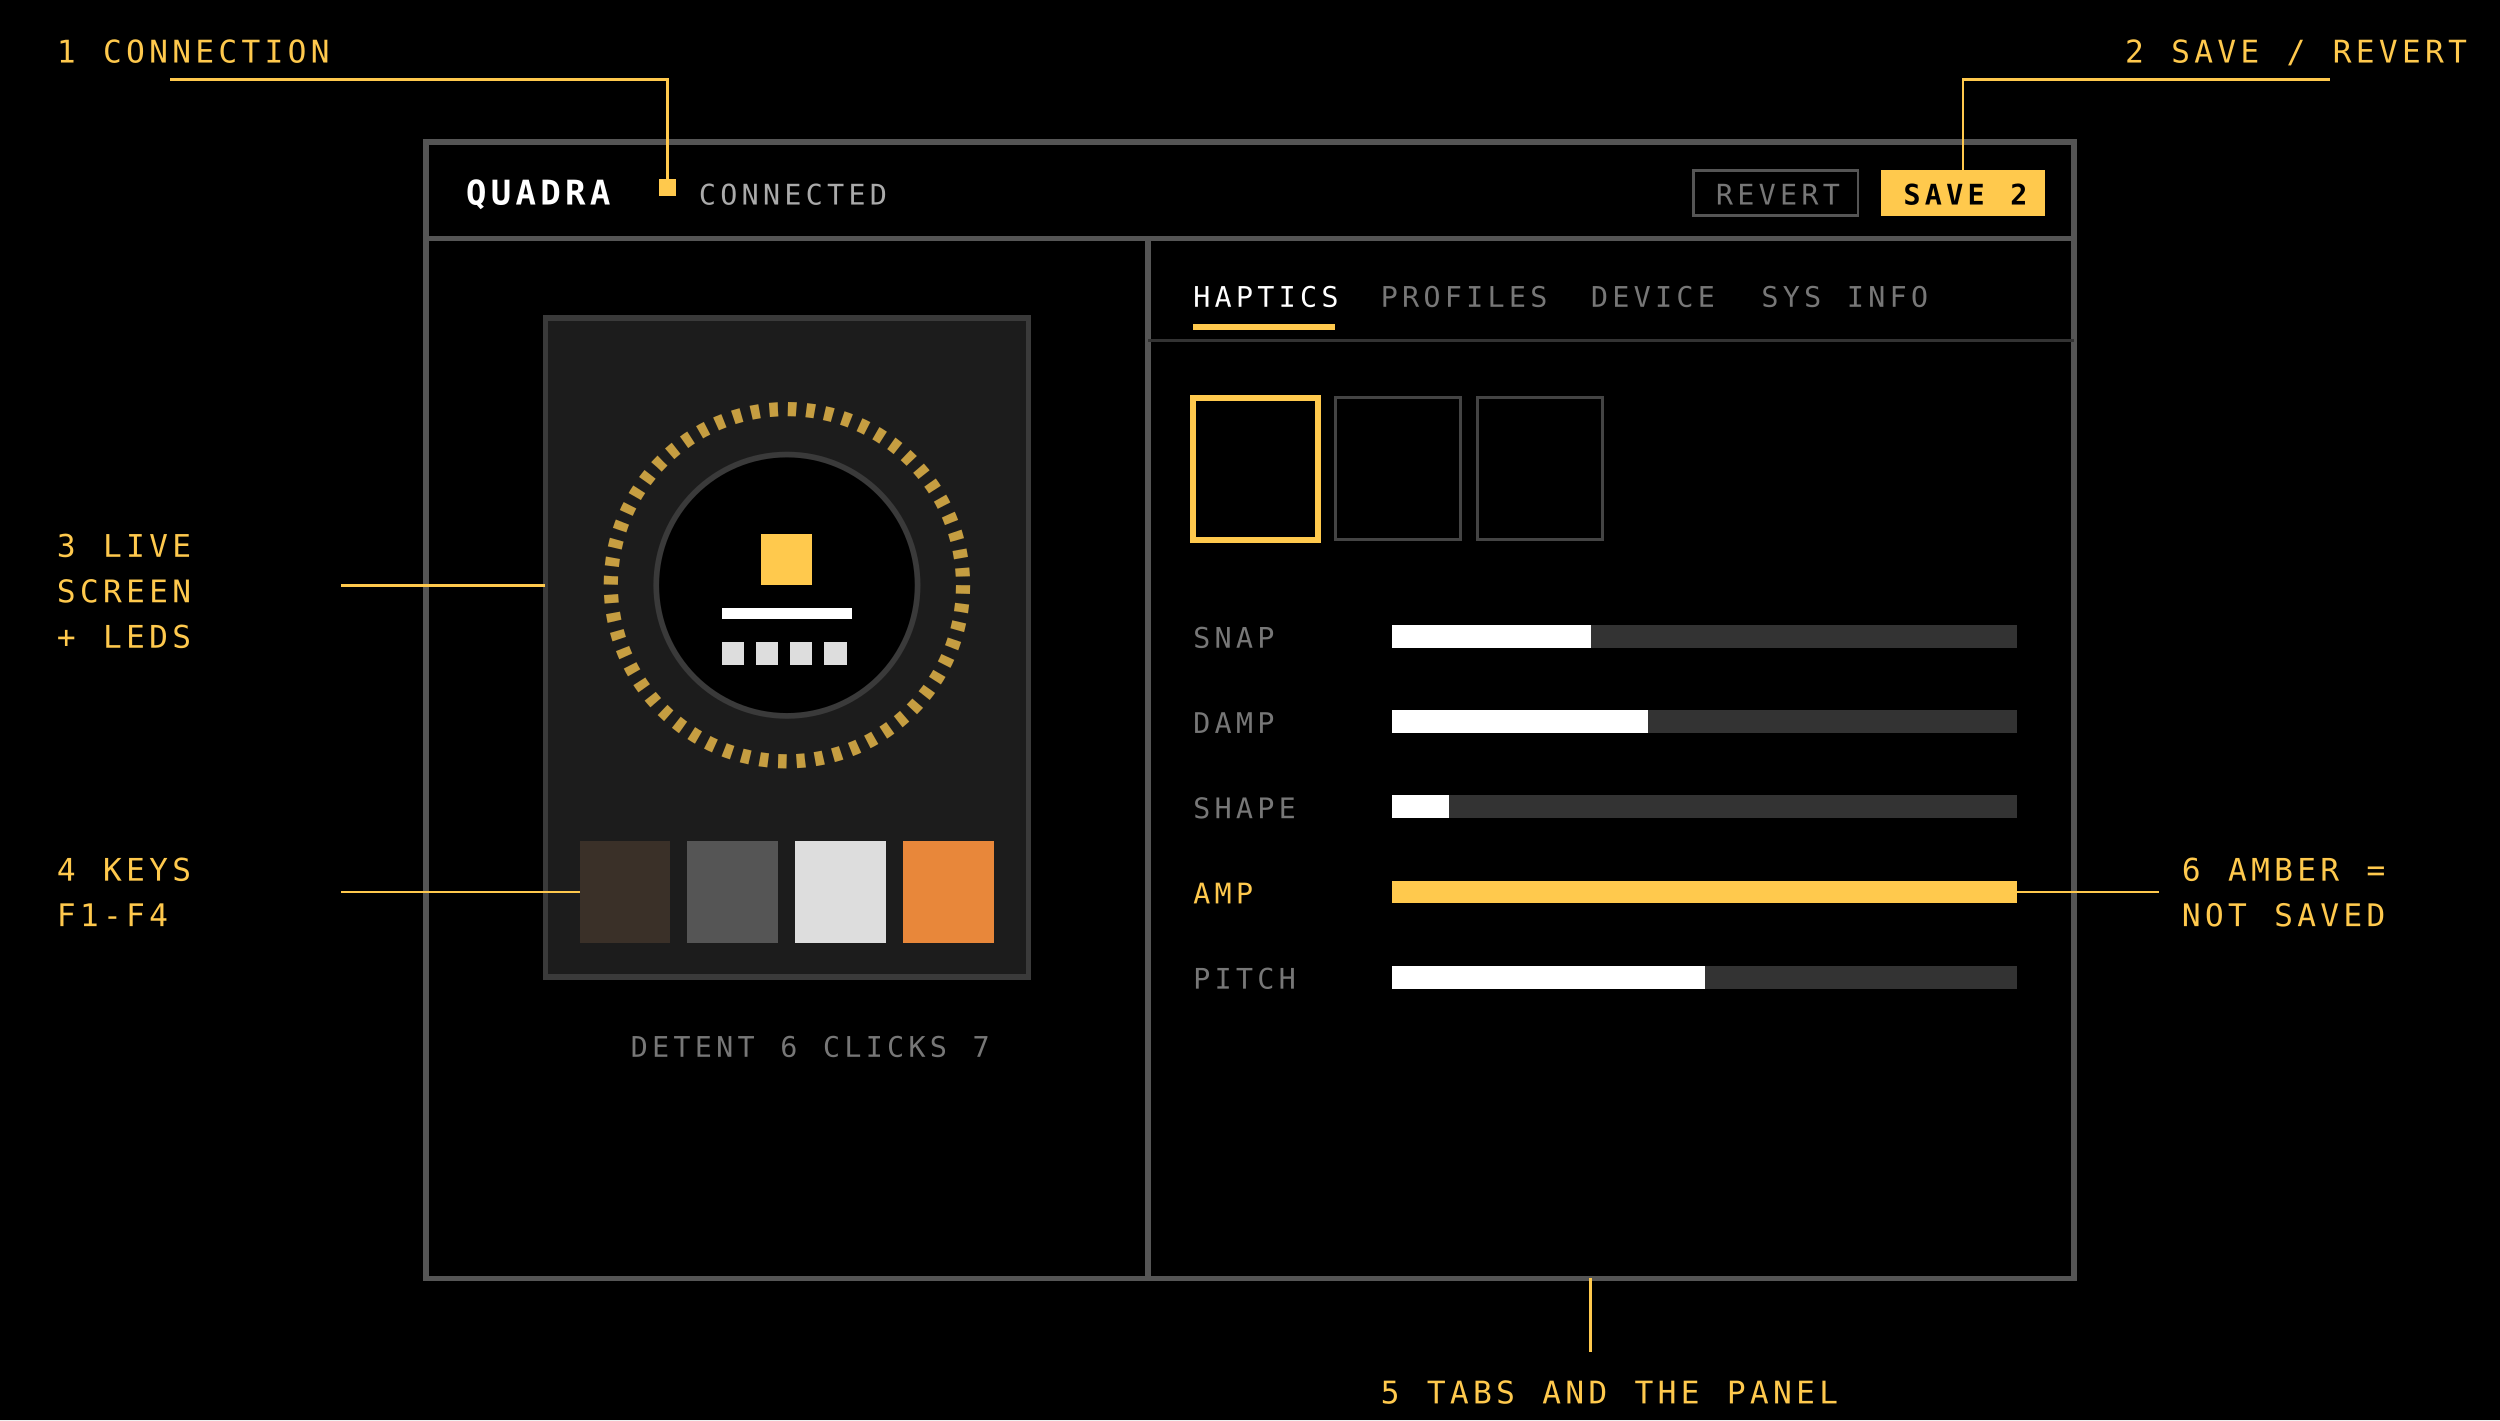
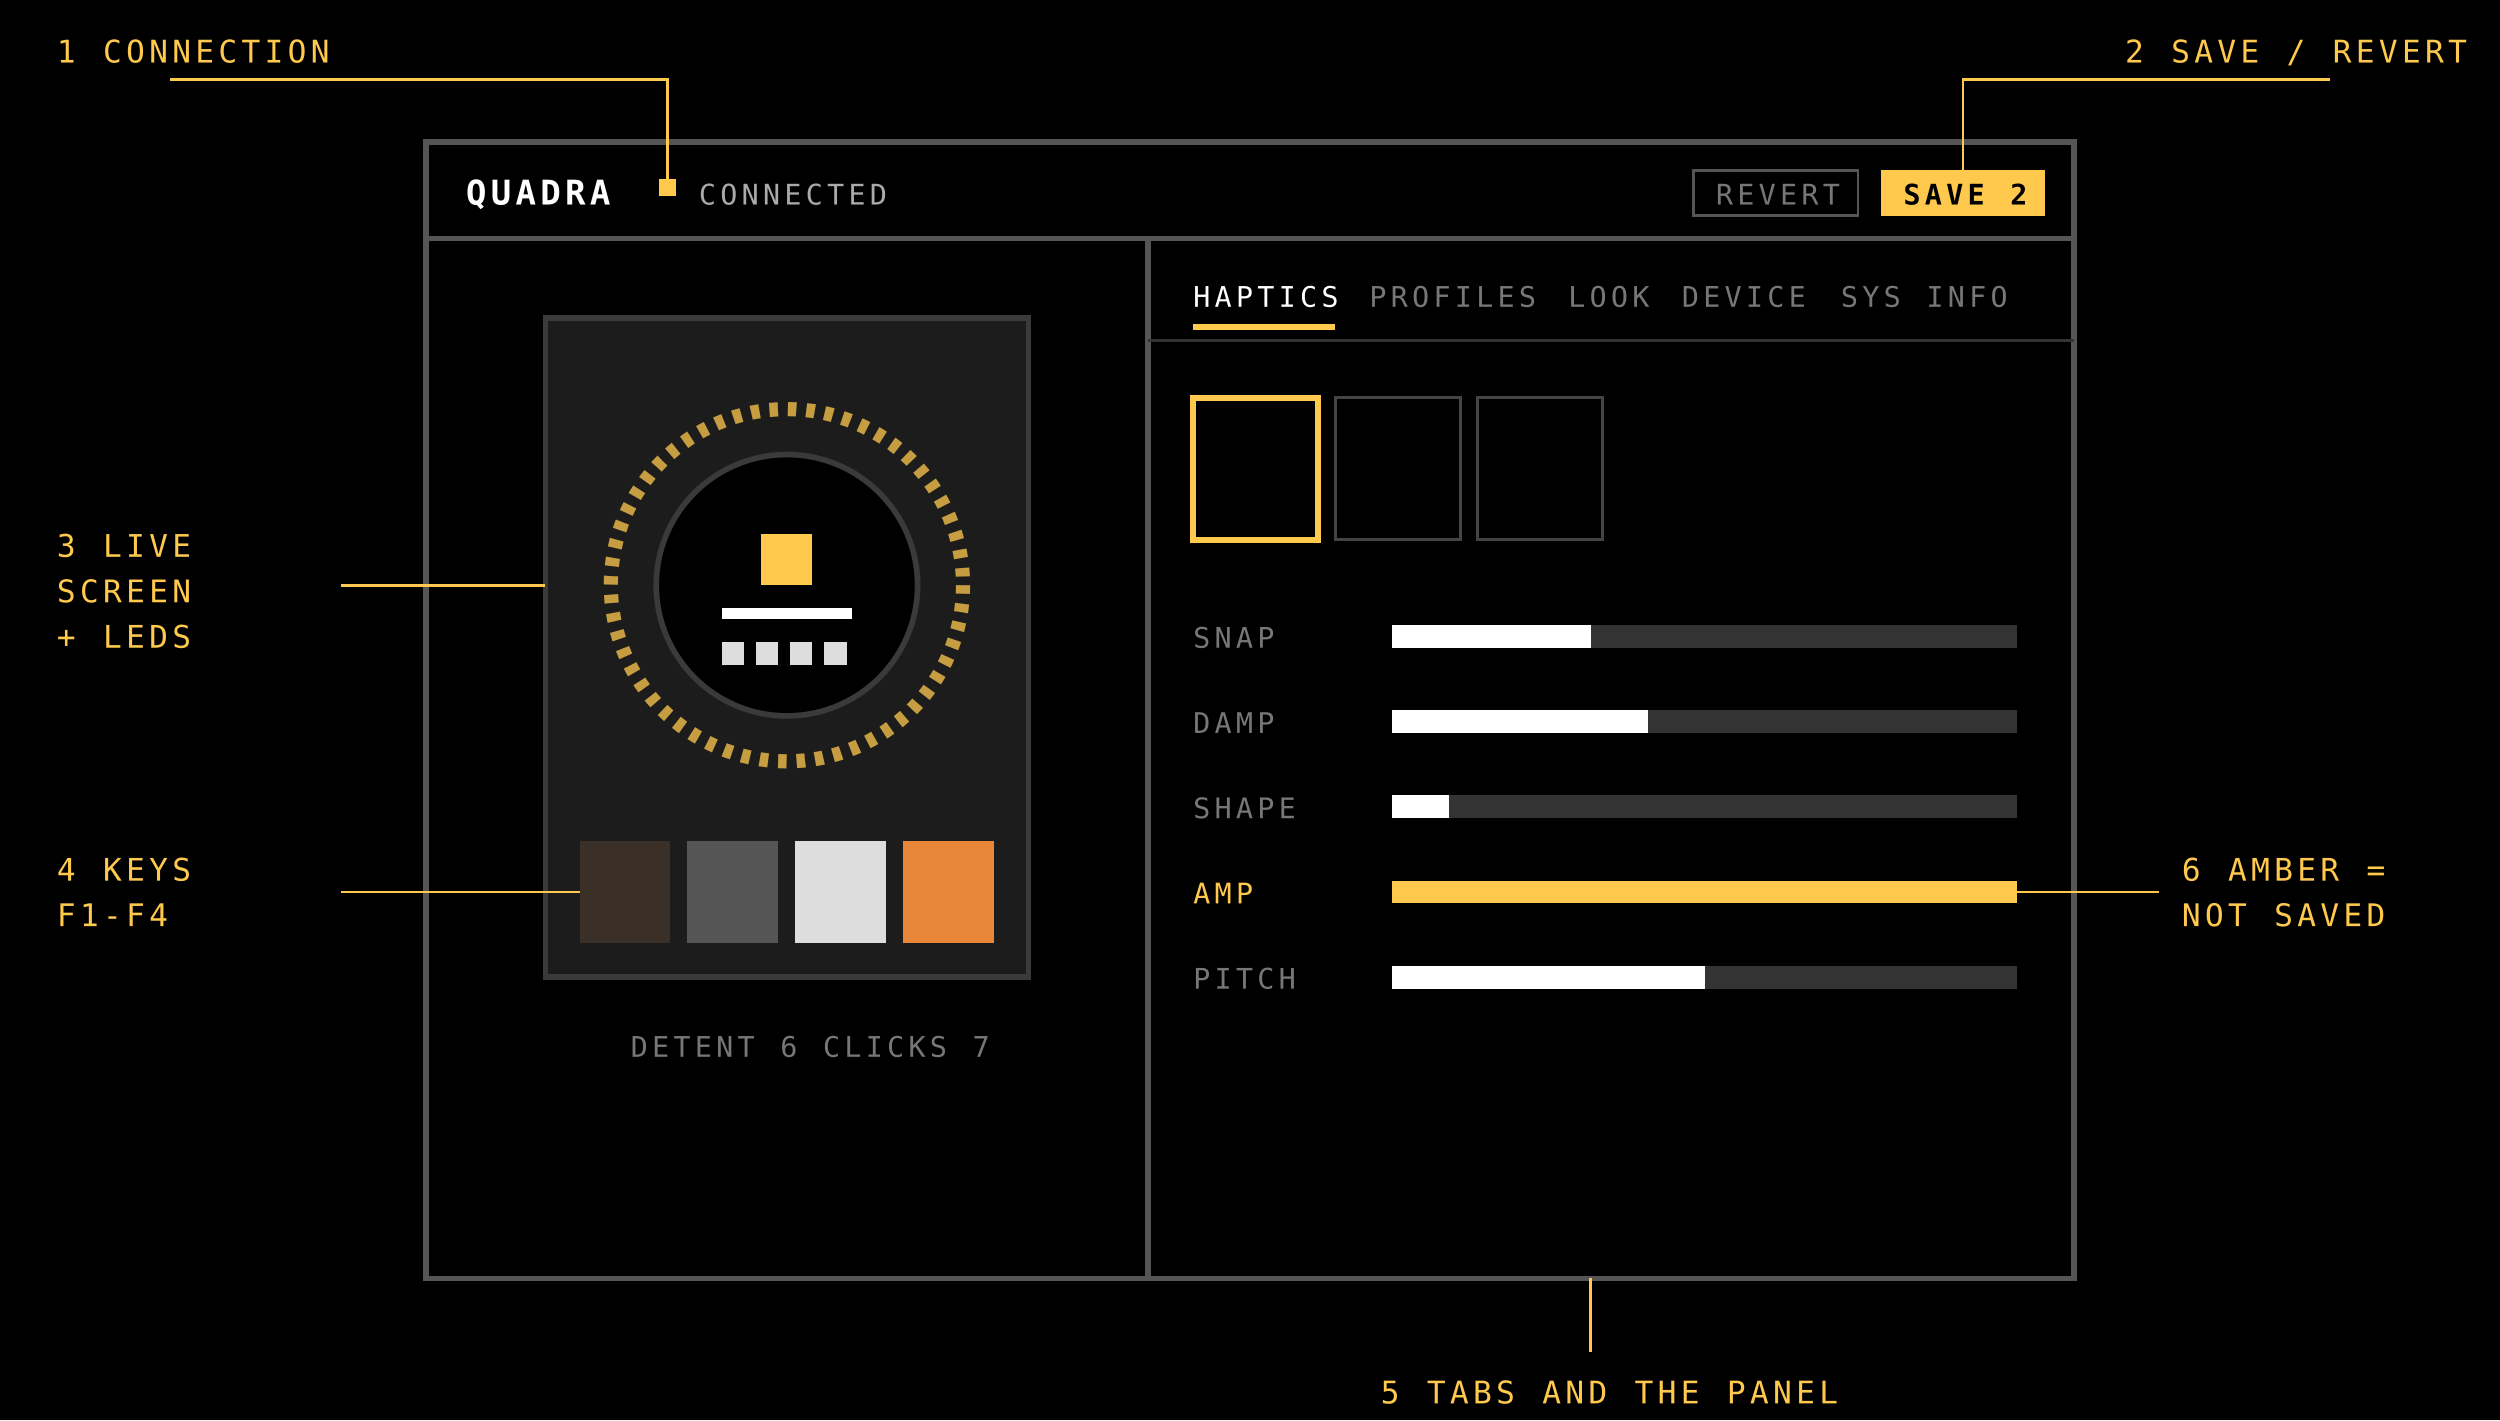
<svg xmlns="http://www.w3.org/2000/svg" viewBox="0 0 880 500" width="880" height="500" font-family="ui-monospace, Menlo, Consolas, monospace" font-size="12" letter-spacing="1.5" shape-rendering="crispEdges">
  <rect width="880" height="500" fill="#000" />
  <rect x="150" y="50" width="580" height="400" fill="#000" stroke="#555" stroke-width="2" />
  <line x1="150" y1="84" x2="730" y2="84" stroke="#555" stroke-width="2" />
  <line x1="404" y1="84" x2="404" y2="450" stroke="#555" stroke-width="2" />
  <text x="164" y="72" fill="#fff" font-weight="bold">QUADRA</text>
  <rect x="232" y="63" width="6" height="6" fill="#ffc94d" />
  <text x="246" y="72" fill="#aaa" font-size="10">CONNECTED</text>
  <rect x="596" y="60" width="58" height="16" fill="none" stroke="#555" />
  <text x="604" y="72" fill="#777" font-size="10">REVERT</text>
  <rect x="662" y="60" width="58" height="16" fill="#ffc94d" />
  <text x="670" y="72" fill="#000" font-size="10" font-weight="bold">SAVE 2</text>
  <rect x="192" y="112" width="170" height="232" fill="#1c1c1c" stroke="#3a3a3a" stroke-width="2" />
  <g shape-rendering="geometricPrecision">
    <circle cx="277" cy="206" r="62" fill="none" stroke="#ffc94d" stroke-width="5" stroke-dasharray="3 3.5" opacity="0.75" />
    <circle cx="277" cy="206" r="46" fill="#000" stroke="#3a3a3a" stroke-width="2" />
  </g>
  <rect x="268" y="188" width="18" height="18" fill="#ffc94d" />
  <rect x="254" y="214" width="46" height="4" fill="#fff" />
  <rect x="254" y="226" width="8" height="8" fill="#ddd" />
  <rect x="266" y="226" width="8" height="8" fill="#ddd" />
  <rect x="278" y="226" width="8" height="8" fill="#ddd" />
  <rect x="290" y="226" width="8" height="8" fill="#ddd" />
  <rect x="204" y="296" width="32" height="36" fill="#3a3028" />
  <rect x="242" y="296" width="32" height="36" fill="#555" />
  <rect x="280" y="296" width="32" height="36" fill="#ddd" />
  <rect x="318" y="296" width="32" height="36" fill="#e8873a" />
  <text x="222" y="372" fill="#777" font-size="10">DETENT 6  CLICKS 7</text>
  <text x="420" y="108" fill="#fff" font-size="10">HAPTICS</text>
  <rect x="420" y="114" width="50" height="2" fill="#ffc94d" />
-   <text x="486" y="108" fill="#777" font-size="10">PROFILES</text>
-   <text x="560" y="108" fill="#777" font-size="10">DEVICE</text>
-   <text x="620" y="108" fill="#777" font-size="10">SYS INFO</text>
+   <text x="482" y="108" fill="#777" font-size="10">PROFILES</text>
+   <text x="552" y="108" fill="#777" font-size="10">LOOK</text>
+   <text x="592" y="108" fill="#777" font-size="10">DEVICE</text>
+   <text x="648" y="108" fill="#777" font-size="10">SYS INFO</text>
  <line x1="404" y1="120" x2="730" y2="120" stroke="#333" />
  <rect x="420" y="140" width="44" height="50" fill="none" stroke="#ffc94d" stroke-width="2" />
  <rect x="470" y="140" width="44" height="50" fill="none" stroke="#444" />
  <rect x="520" y="140" width="44" height="50" fill="none" stroke="#444" />
  <g fill="#fff">
    <rect x="490" y="220" width="70" height="8" />
    <rect x="490" y="250" width="90" height="8" />
    <rect x="490" y="280" width="20" height="8" />
    <rect x="490" y="310" width="220" height="8" fill="#ffc94d" />
    <rect x="490" y="340" width="110" height="8" />
  </g>
  <g fill="#333">
    <rect x="560" y="220" width="150" height="8" />
    <rect x="580" y="250" width="130" height="8" />
    <rect x="510" y="280" width="200" height="8" />
    <rect x="600" y="340" width="110" height="8" />
  </g>
  <g fill="#777" font-size="10">
    <text x="420" y="228">SNAP</text>
    <text x="420" y="258">DAMP</text>
    <text x="420" y="288">SHAPE</text>
    <text x="420" y="318" fill="#ffc94d">AMP</text>
    <text x="420" y="348">PITCH</text>
  </g>
  <g stroke="#ffc94d" stroke-width="1" fill="none">
    <polyline points="235,66 235,28 60,28" />
    <polyline points="691,60 691,28 820,28" />
    <polyline points="192,206 120,206" />
    <polyline points="204,314 120,314" />
    <polyline points="560,450 560,476" />
    <polyline points="710,314 760,314" />
  </g>
  <g fill="#ffc94d" font-size="11">
    <text x="20" y="22">1 CONNECTION</text>
    <text x="748" y="22">2 SAVE / REVERT</text>
    <text x="20" y="196">3 LIVE</text>
    <text x="20" y="212">  SCREEN</text>
    <text x="20" y="228">  + LEDS</text>
    <text x="20" y="310">4 KEYS</text>
    <text x="20" y="326">  F1-F4</text>
    <text x="486" y="494">5 TABS AND THE PANEL</text>
    <text x="768" y="310">6 AMBER =</text>
    <text x="768" y="326">  NOT SAVED</text>
  </g>
</svg>
